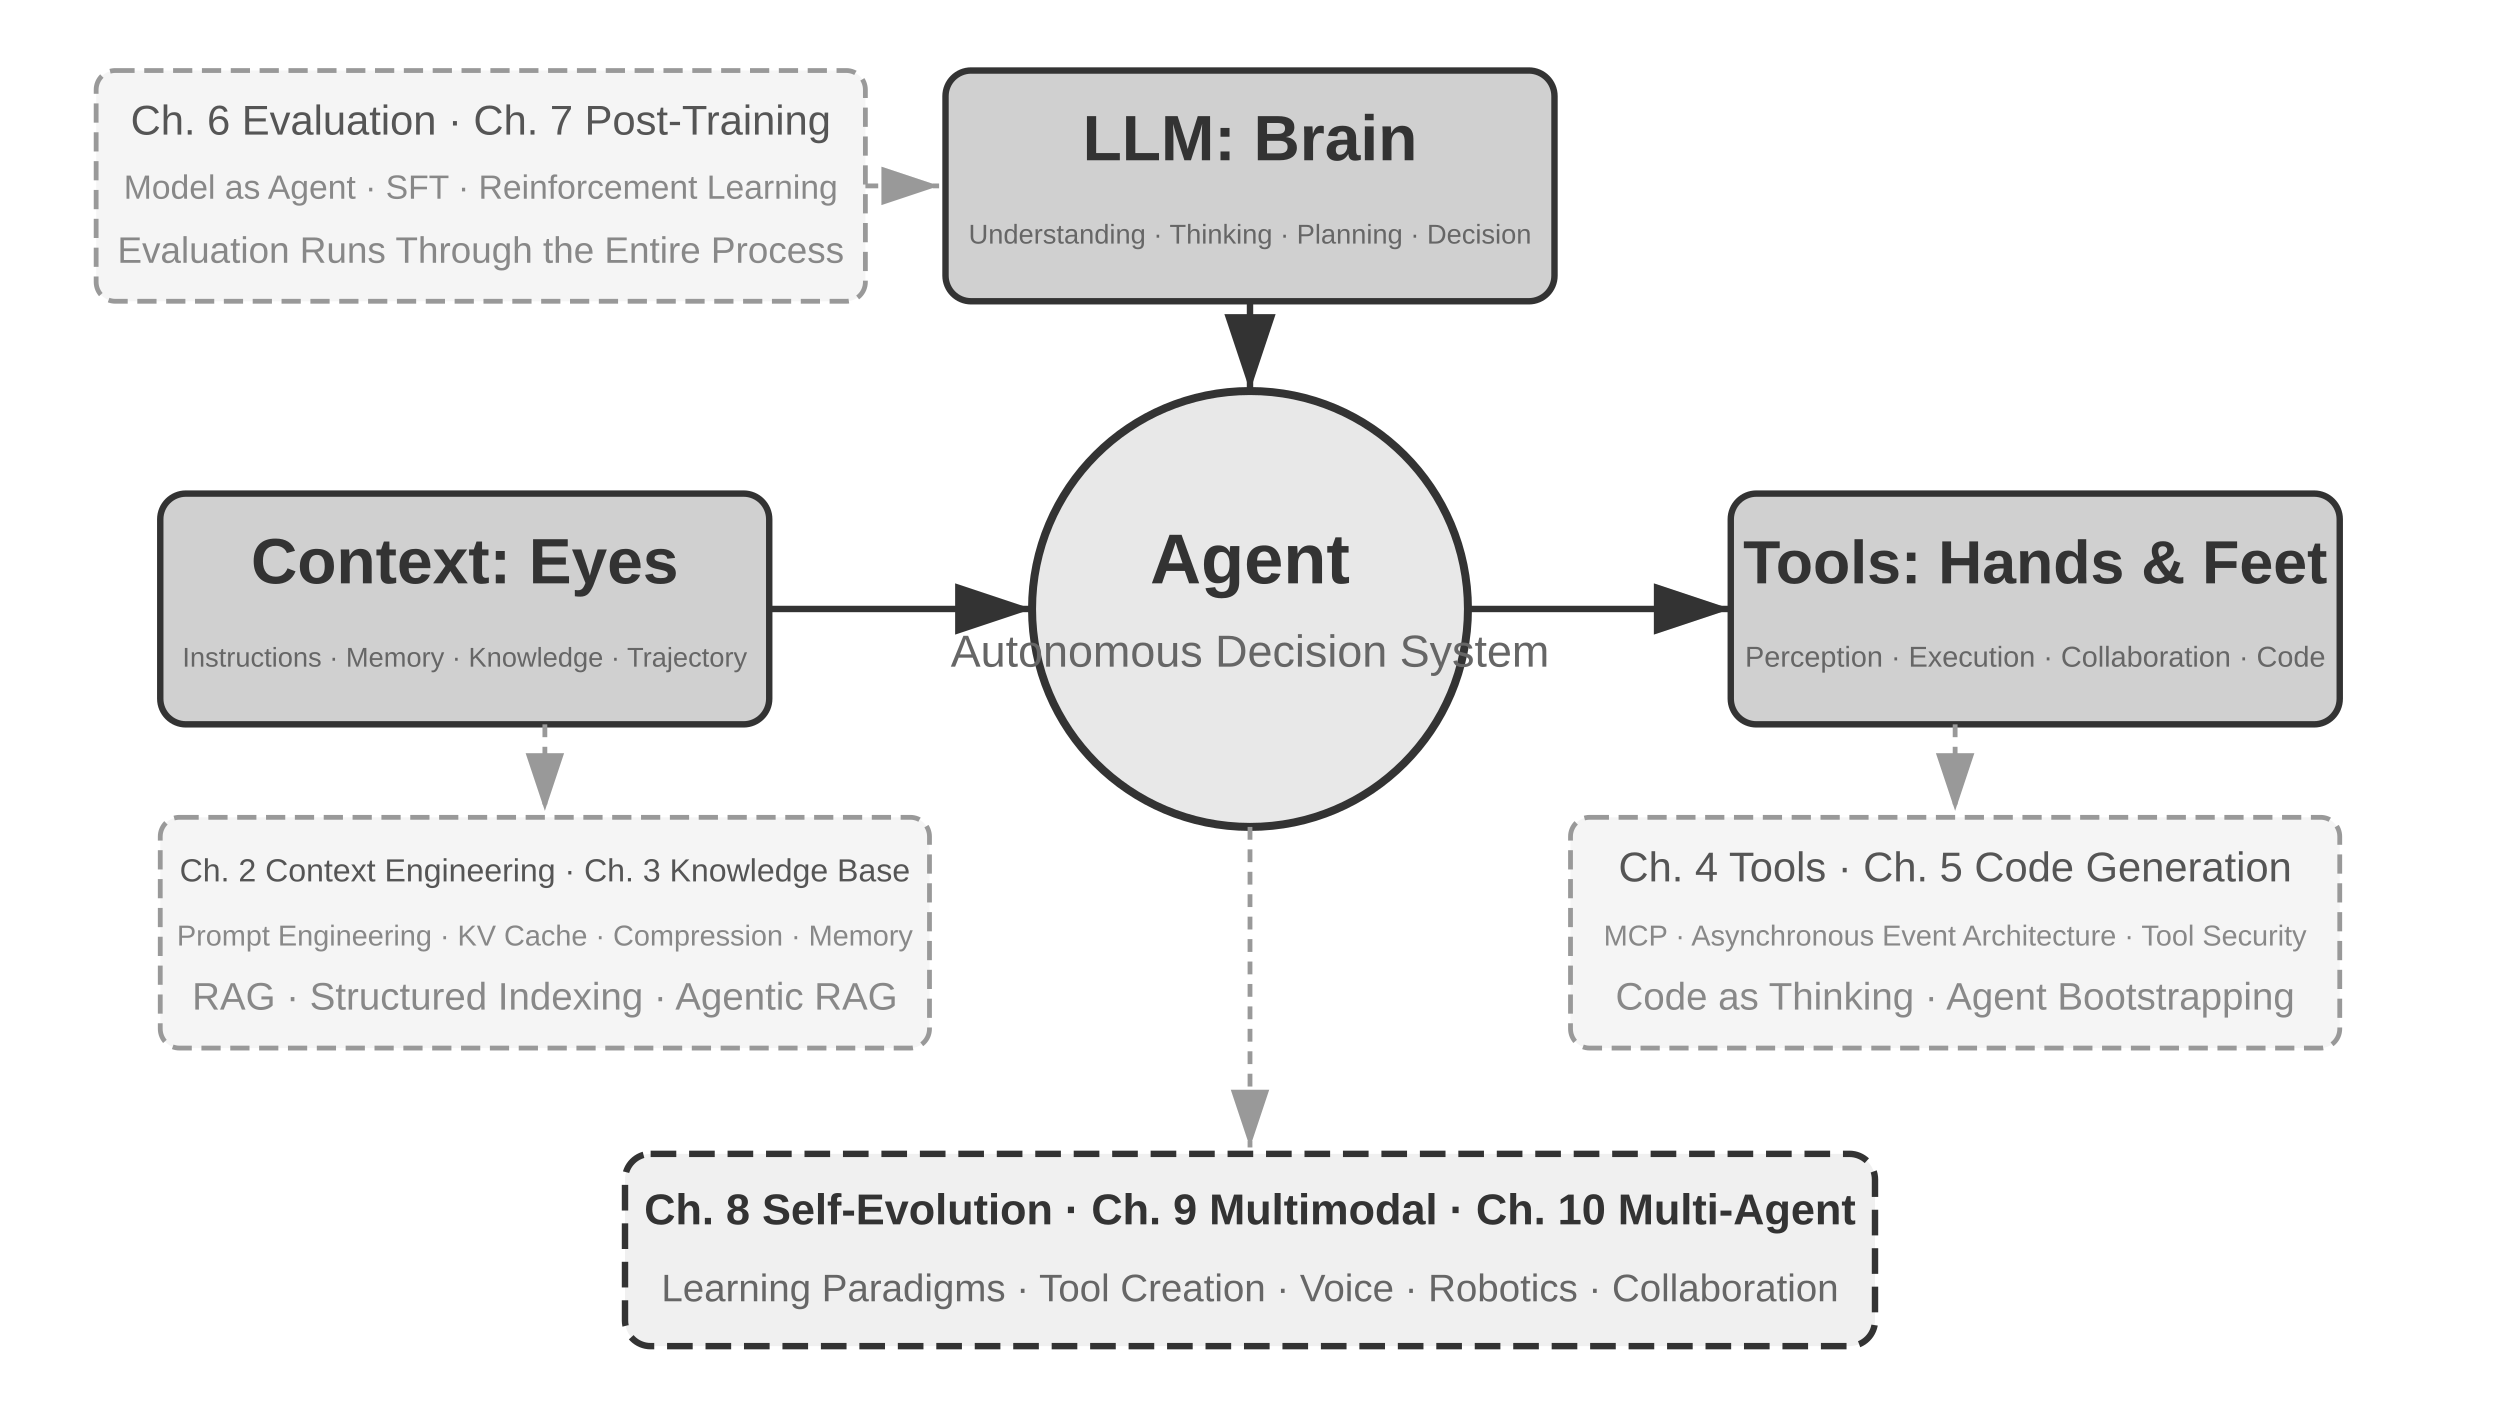
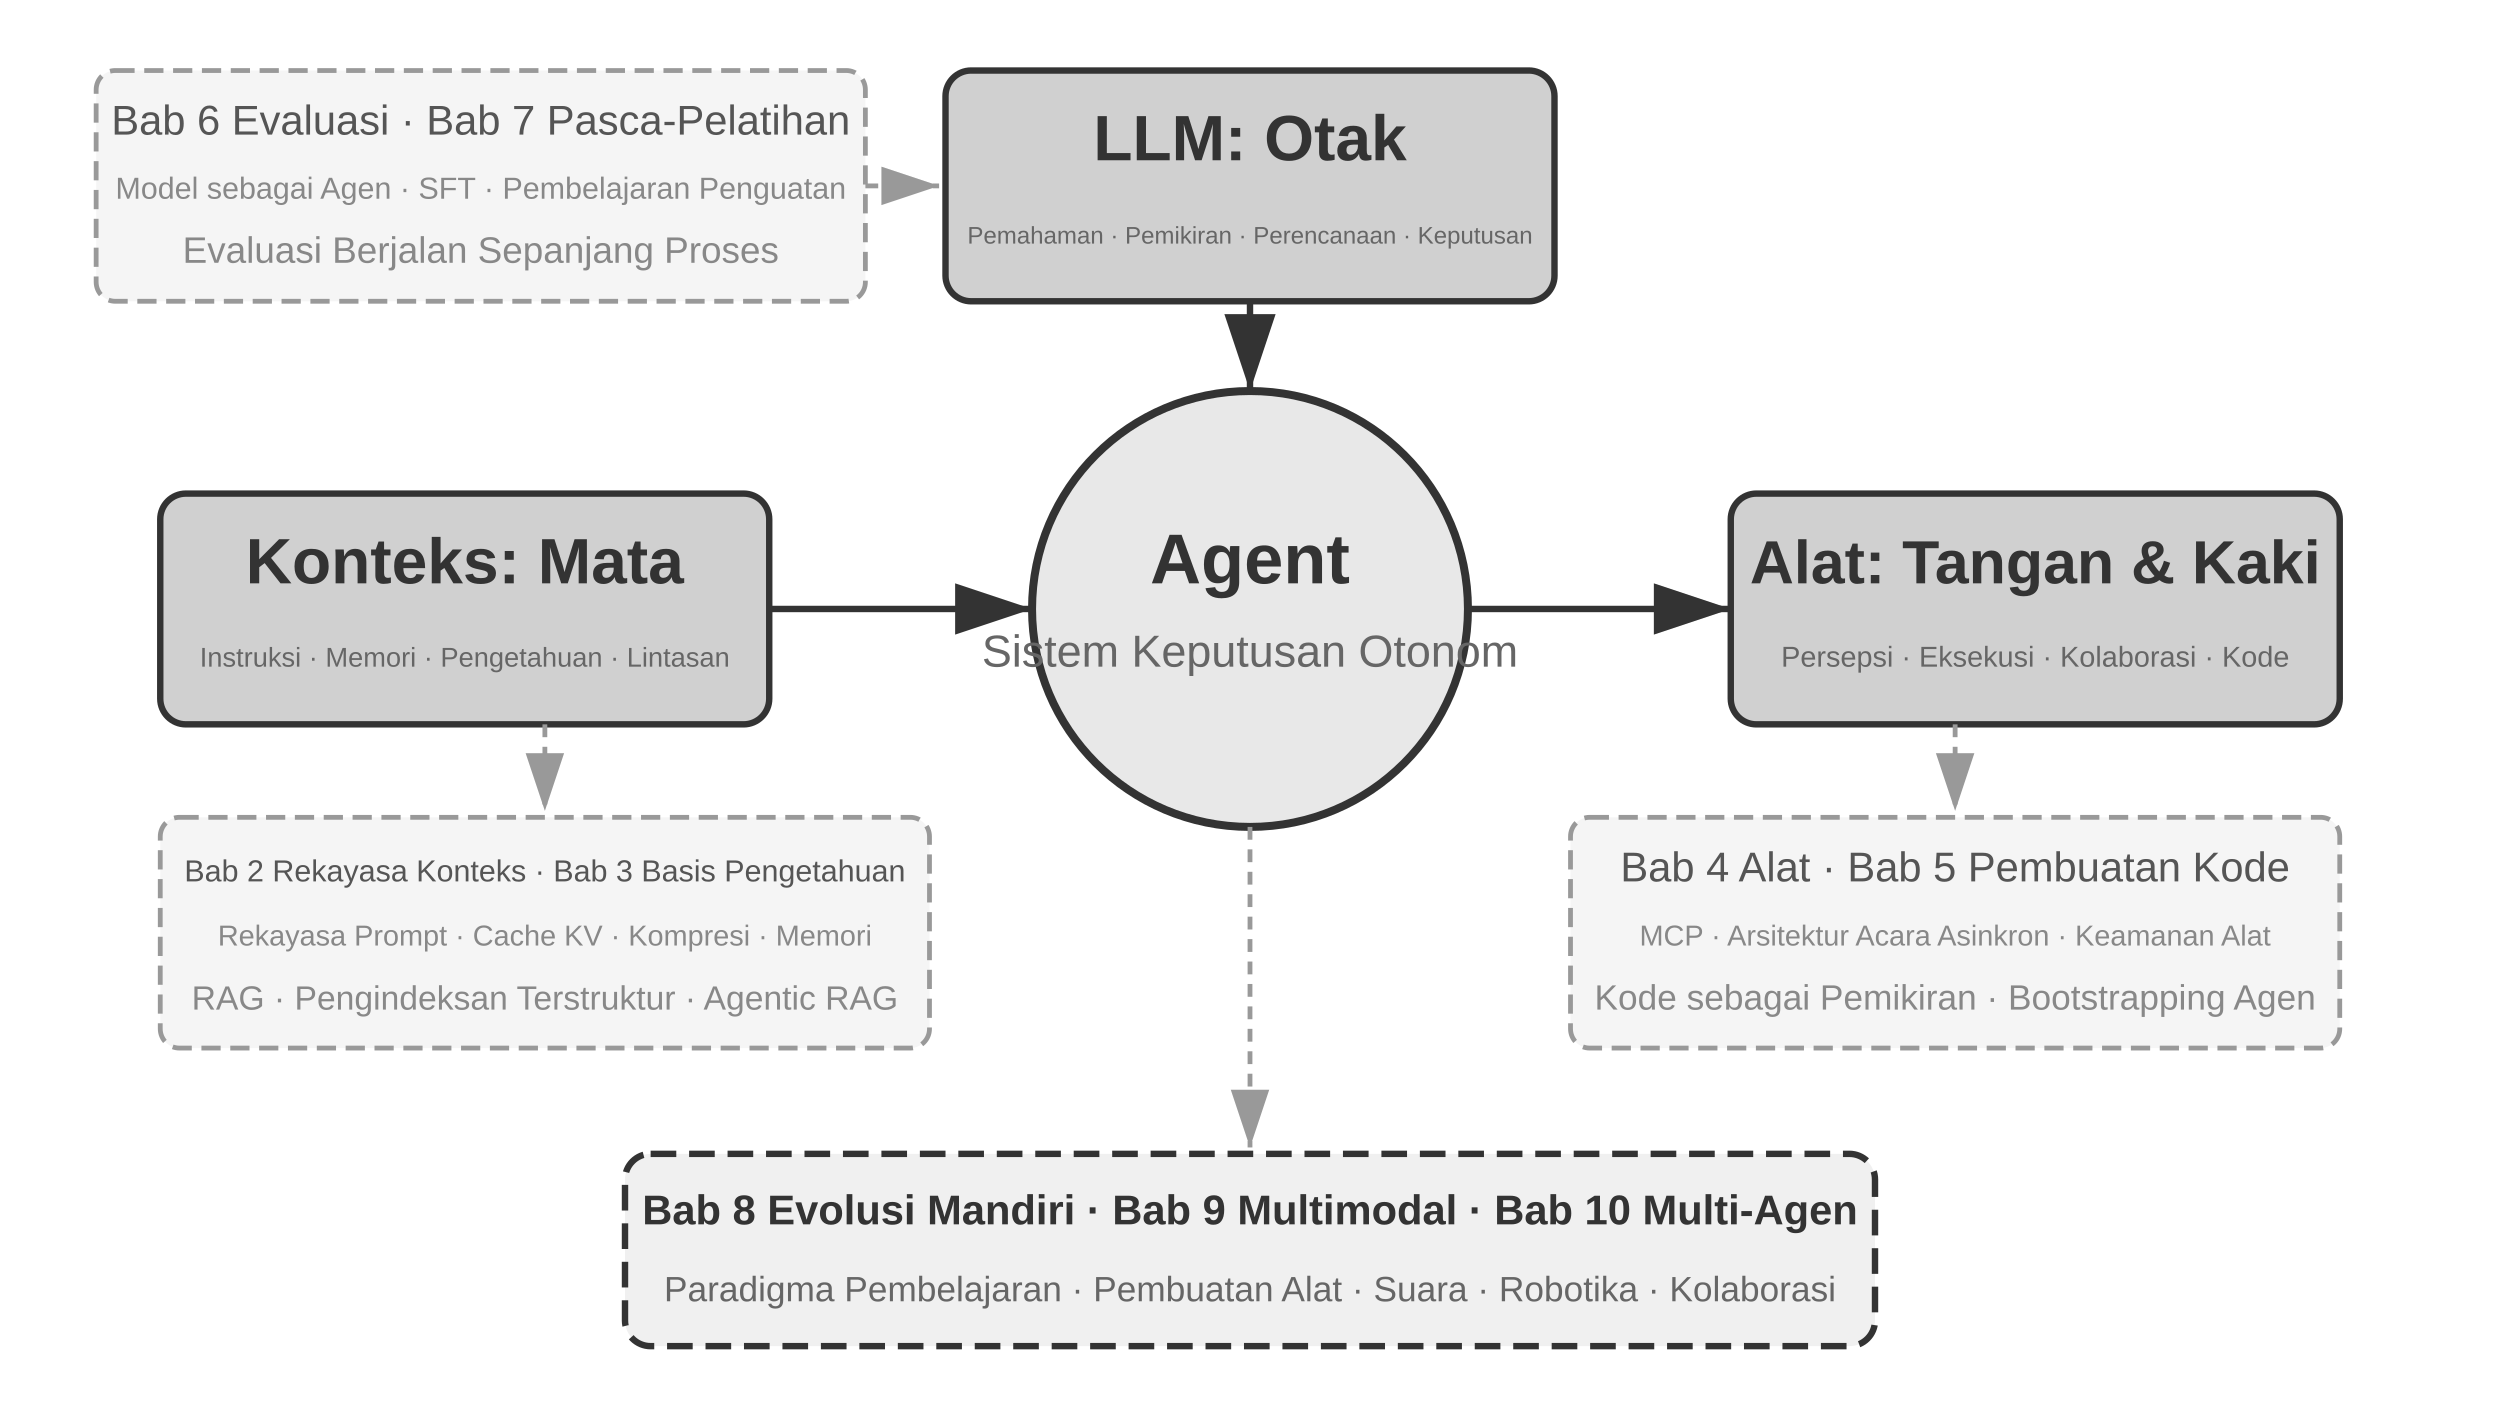
<svg xmlns="http://www.w3.org/2000/svg" viewBox="0 40 780 440" width="780" height="440" style="background:#ffffff">
  <defs>
    <marker id="ah" markerWidth="12" markerHeight="8" refX="12" refY="4" orient="auto">
      <polygon points="0 0, 12 4, 0 8" fill="#333333" />
    </marker>
    <marker id="ah-light" markerWidth="12" markerHeight="8" refX="12" refY="4" orient="auto">
      <polygon points="0 0, 12 4, 0 8" fill="#999999" />
    </marker>
  </defs>
  <circle cx="390" cy="230" r="68" fill="#e8e8e8" stroke="#333333" stroke-width="2.5" />
  <text x="390" y="222" font-family="Arial, 'Helvetica Neue', Helvetica, 'PingFang SC', 'Microsoft YaHei', sans-serif" font-size="22" fill="#333333" text-anchor="middle" font-weight="bold">Agent</text>
-   <text x="390" y="248" font-family="Arial, 'Helvetica Neue', Helvetica, 'PingFang SC', 'Microsoft YaHei', sans-serif" font-size="14" fill="#666666" text-anchor="middle">Autonomous Decision System</text>
+   <text x="390" y="248" font-family="Arial, 'Helvetica Neue', Helvetica, 'PingFang SC', 'Microsoft YaHei', sans-serif" font-size="14" fill="#666666" text-anchor="middle">Sistem Keputusan Otonom</text>
  <rect x="295" y="62" width="190" height="72" rx="8" fill="#d0d0d0" stroke="#333333" stroke-width="2" />
-   <text x="390" y="90" font-family="Arial, 'Helvetica Neue', Helvetica, 'PingFang SC', 'Microsoft YaHei', sans-serif" font-size="20" fill="#333333" text-anchor="middle" font-weight="bold">LLM: Brain</text>
-   <text x="390" y="116" font-family="Arial, 'Helvetica Neue', Helvetica, 'PingFang SC', 'Microsoft YaHei', sans-serif" font-size="8.5" fill="#666666" text-anchor="middle">Understanding · Thinking · Planning · Decision</text>
+   <text x="390" y="90" font-family="Arial, 'Helvetica Neue', Helvetica, 'PingFang SC', 'Microsoft YaHei', sans-serif" font-size="20" fill="#333333" text-anchor="middle" font-weight="bold">LLM: Otak</text>
+   <text x="390" y="116" font-family="Arial, 'Helvetica Neue', Helvetica, 'PingFang SC', 'Microsoft YaHei', sans-serif" font-size="7.5" fill="#666666" text-anchor="middle">Pemahaman · Pemikiran · Perencanaan · Keputusan</text>
  <line x1="390" y1="134" x2="390" y2="162" stroke="#333333" stroke-width="2" marker-end="url(#ah)" />
  <rect x="50" y="194" width="190" height="72" rx="8" fill="#d0d0d0" stroke="#333333" stroke-width="2" />
-   <text x="145" y="222" font-family="Arial, 'Helvetica Neue', Helvetica, 'PingFang SC', 'Microsoft YaHei', sans-serif" font-size="20" fill="#333333" text-anchor="middle" font-weight="bold">Context: Eyes</text>
-   <text x="145" y="248" font-family="Arial, 'Helvetica Neue', Helvetica, 'PingFang SC', 'Microsoft YaHei', sans-serif" font-size="8.5" fill="#666666" text-anchor="middle">Instructions · Memory · Knowledge · Trajectory</text>
+   <text x="145" y="222" font-family="Arial, 'Helvetica Neue', Helvetica, 'PingFang SC', 'Microsoft YaHei', sans-serif" font-size="20" fill="#333333" text-anchor="middle" font-weight="bold">Konteks: Mata</text>
+   <text x="145" y="248" font-family="Arial, 'Helvetica Neue', Helvetica, 'PingFang SC', 'Microsoft YaHei', sans-serif" font-size="8.5" fill="#666666" text-anchor="middle">Instruksi · Memori · Pengetahuan · Lintasan</text>
  <line x1="240" y1="230" x2="322" y2="230" stroke="#333333" stroke-width="2" marker-end="url(#ah)" />
  <rect x="540" y="194" width="190" height="72" rx="8" fill="#d0d0d0" stroke="#333333" stroke-width="2" />
-   <text x="635" y="222" font-family="Arial, 'Helvetica Neue', Helvetica, 'PingFang SC', 'Microsoft YaHei', sans-serif" font-size="19" fill="#333333" text-anchor="middle" font-weight="bold">Tools: Hands &amp; Feet</text>
-   <text x="635" y="248" font-family="Arial, 'Helvetica Neue', Helvetica, 'PingFang SC', 'Microsoft YaHei', sans-serif" font-size="9" fill="#666666" text-anchor="middle">Perception · Execution · Collaboration · Code</text>
+   <text x="635" y="222" font-family="Arial, 'Helvetica Neue', Helvetica, 'PingFang SC', 'Microsoft YaHei', sans-serif" font-size="19" fill="#333333" text-anchor="middle" font-weight="bold">Alat: Tangan &amp; Kaki</text>
+   <text x="635" y="248" font-family="Arial, 'Helvetica Neue', Helvetica, 'PingFang SC', 'Microsoft YaHei', sans-serif" font-size="9" fill="#666666" text-anchor="middle">Persepsi · Eksekusi · Kolaborasi · Kode</text>
  <line x1="458" y1="230" x2="540" y2="230" stroke="#333333" stroke-width="2" marker-end="url(#ah)" />
  <rect x="30" y="62" width="240" height="72" rx="6" fill="#f5f5f5" stroke="#999999" stroke-width="1.5" stroke-dasharray="6,3" />
-   <text x="150" y="82" font-family="Arial, 'Helvetica Neue', Helvetica, 'PingFang SC', 'Microsoft YaHei', sans-serif" font-size="13" fill="#555555" text-anchor="middle">Ch. 6 Evaluation · Ch. 7 Post-Training</text>
-   <text x="150" y="102" font-family="Arial, 'Helvetica Neue', Helvetica, 'PingFang SC', 'Microsoft YaHei', sans-serif" font-size="10.5" fill="#888888" text-anchor="middle">Model as Agent · SFT · Reinforcement Learning</text>
-   <text x="150" y="122" font-family="Arial, 'Helvetica Neue', Helvetica, 'PingFang SC', 'Microsoft YaHei', sans-serif" font-size="11.5" fill="#888888" text-anchor="middle">Evaluation Runs Through the Entire Process</text>
+   <text x="150" y="82" font-family="Arial, 'Helvetica Neue', Helvetica, 'PingFang SC', 'Microsoft YaHei', sans-serif" font-size="13" fill="#555555" text-anchor="middle">Bab 6 Evaluasi · Bab 7 Pasca-Pelatihan</text>
+   <text x="150" y="102" font-family="Arial, 'Helvetica Neue', Helvetica, 'PingFang SC', 'Microsoft YaHei', sans-serif" font-size="9.5" fill="#888888" text-anchor="middle">Model sebagai Agen · SFT · Pembelajaran Penguatan</text>
+   <text x="150" y="122" font-family="Arial, 'Helvetica Neue', Helvetica, 'PingFang SC', 'Microsoft YaHei', sans-serif" font-size="11.5" fill="#888888" text-anchor="middle">Evaluasi Berjalan Sepanjang Proses</text>
  <line x1="270" y1="98" x2="293" y2="98" stroke="#999999" stroke-width="1.5" stroke-dasharray="4,3" marker-end="url(#ah-light)" />
  <rect x="50" y="295" width="240" height="72" rx="6" fill="#f5f5f5" stroke="#999999" stroke-width="1.5" stroke-dasharray="6,3" />
-   <text x="170" y="315" font-family="Arial, 'Helvetica Neue', Helvetica, 'PingFang SC', 'Microsoft YaHei', sans-serif" font-size="10" fill="#555555" text-anchor="middle">Ch. 2 Context Engineering · Ch. 3 Knowledge Base</text>
-   <text x="170" y="335" font-family="Arial, 'Helvetica Neue', Helvetica, 'PingFang SC', 'Microsoft YaHei', sans-serif" font-size="9" fill="#888888" text-anchor="middle">Prompt Engineering · KV Cache · Compression · Memory</text>
-   <text x="170" y="355" font-family="Arial, 'Helvetica Neue', Helvetica, 'PingFang SC', 'Microsoft YaHei', sans-serif" font-size="12" fill="#888888" text-anchor="middle">RAG · Structured Indexing · Agentic RAG</text>
+   <text x="170" y="315" font-family="Arial, 'Helvetica Neue', Helvetica, 'PingFang SC', 'Microsoft YaHei', sans-serif" font-size="9.5" fill="#555555" text-anchor="middle">Bab 2 Rekayasa Konteks · Bab 3 Basis Pengetahuan</text>
+   <text x="170" y="335" font-family="Arial, 'Helvetica Neue', Helvetica, 'PingFang SC', 'Microsoft YaHei', sans-serif" font-size="9" fill="#888888" text-anchor="middle">Rekayasa Prompt · Cache KV · Kompresi · Memori</text>
+   <text x="170" y="355" font-family="Arial, 'Helvetica Neue', Helvetica, 'PingFang SC', 'Microsoft YaHei', sans-serif" font-size="10.5" fill="#888888" text-anchor="middle">RAG · Pengindeksan Terstruktur · Agentic RAG</text>
  <line x1="170" y1="266" x2="170" y2="293" stroke="#999999" stroke-width="1.5" stroke-dasharray="4,3" marker-end="url(#ah-light)" />
  <rect x="490" y="295" width="240" height="72" rx="6" fill="#f5f5f5" stroke="#999999" stroke-width="1.5" stroke-dasharray="6,3" />
-   <text x="610" y="315" font-family="Arial, 'Helvetica Neue', Helvetica, 'PingFang SC', 'Microsoft YaHei', sans-serif" font-size="13" fill="#555555" text-anchor="middle">Ch. 4 Tools · Ch. 5 Code Generation</text>
-   <text x="610" y="335" font-family="Arial, 'Helvetica Neue', Helvetica, 'PingFang SC', 'Microsoft YaHei', sans-serif" font-size="9" fill="#888888" text-anchor="middle">MCP · Asynchronous Event Architecture · Tool Security</text>
-   <text x="610" y="355" font-family="Arial, 'Helvetica Neue', Helvetica, 'PingFang SC', 'Microsoft YaHei', sans-serif" font-size="12" fill="#888888" text-anchor="middle">Code as Thinking · Agent Bootstrapping</text>
+   <text x="610" y="315" font-family="Arial, 'Helvetica Neue', Helvetica, 'PingFang SC', 'Microsoft YaHei', sans-serif" font-size="13" fill="#555555" text-anchor="middle">Bab 4 Alat · Bab 5 Pembuatan Kode</text>
+   <text x="610" y="335" font-family="Arial, 'Helvetica Neue', Helvetica, 'PingFang SC', 'Microsoft YaHei', sans-serif" font-size="9" fill="#888888" text-anchor="middle">MCP · Arsitektur Acara Asinkron · Keamanan Alat</text>
+   <text x="610" y="355" font-family="Arial, 'Helvetica Neue', Helvetica, 'PingFang SC', 'Microsoft YaHei', sans-serif" font-size="11" fill="#888888" text-anchor="middle">Kode sebagai Pemikiran · Bootstrapping Agen</text>
  <line x1="610" y1="266" x2="610" y2="293" stroke="#999999" stroke-width="1.5" stroke-dasharray="4,3" marker-end="url(#ah-light)" />
  <rect x="195" y="400" width="390" height="60" rx="8" fill="#f0f0f0" stroke="#333333" stroke-width="2" stroke-dasharray="8,4" />
-   <text x="390" y="422" font-family="Arial, 'Helvetica Neue', Helvetica, 'PingFang SC', 'Microsoft YaHei', sans-serif" font-size="13.5" fill="#333333" text-anchor="middle" font-weight="bold">Ch. 8 Self-Evolution · Ch. 9 Multimodal · Ch. 10 Multi-Agent</text>
-   <text x="390" y="446" font-family="Arial, 'Helvetica Neue', Helvetica, 'PingFang SC', 'Microsoft YaHei', sans-serif" font-size="12" fill="#666666" text-anchor="middle">Learning Paradigms · Tool Creation · Voice · Robotics · Collaboration</text>
+   <text x="390" y="422" font-family="Arial, 'Helvetica Neue', Helvetica, 'PingFang SC', 'Microsoft YaHei', sans-serif" font-size="13" fill="#333333" text-anchor="middle" font-weight="bold">Bab 8 Evolusi Mandiri · Bab 9 Multimodal · Bab 10 Multi-Agen</text>
+   <text x="390" y="446" font-family="Arial, 'Helvetica Neue', Helvetica, 'PingFang SC', 'Microsoft YaHei', sans-serif" font-size="11" fill="#666666" text-anchor="middle">Paradigma Pembelajaran · Pembuatan Alat · Suara · Robotika · Kolaborasi</text>
  <line x1="390" y1="298" x2="390" y2="398" stroke="#999999" stroke-width="1.5" stroke-dasharray="4,3" marker-end="url(#ah-light)" />
</svg>
